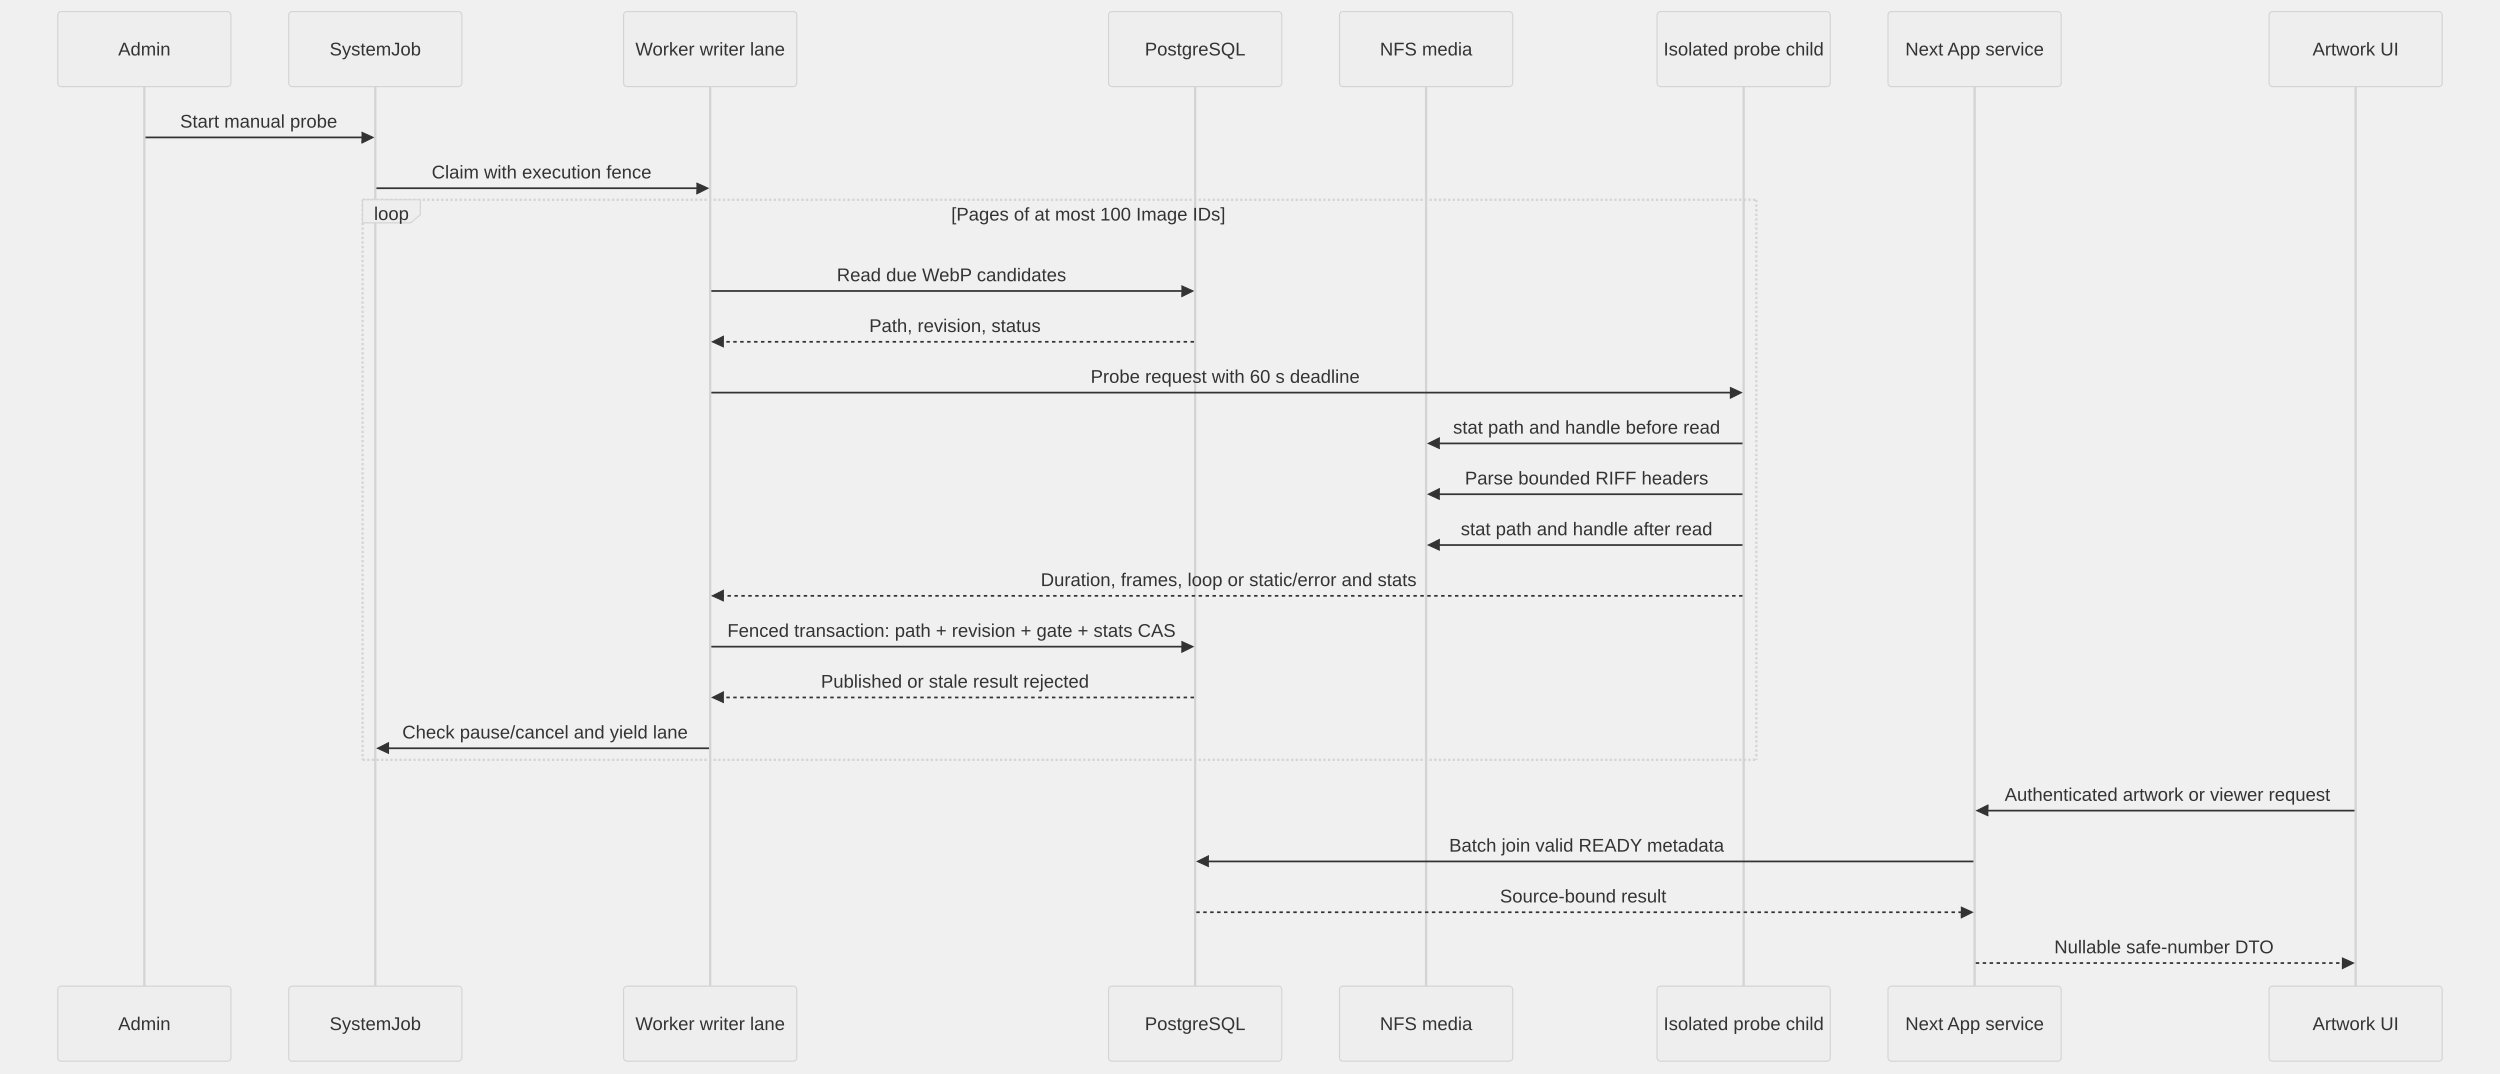
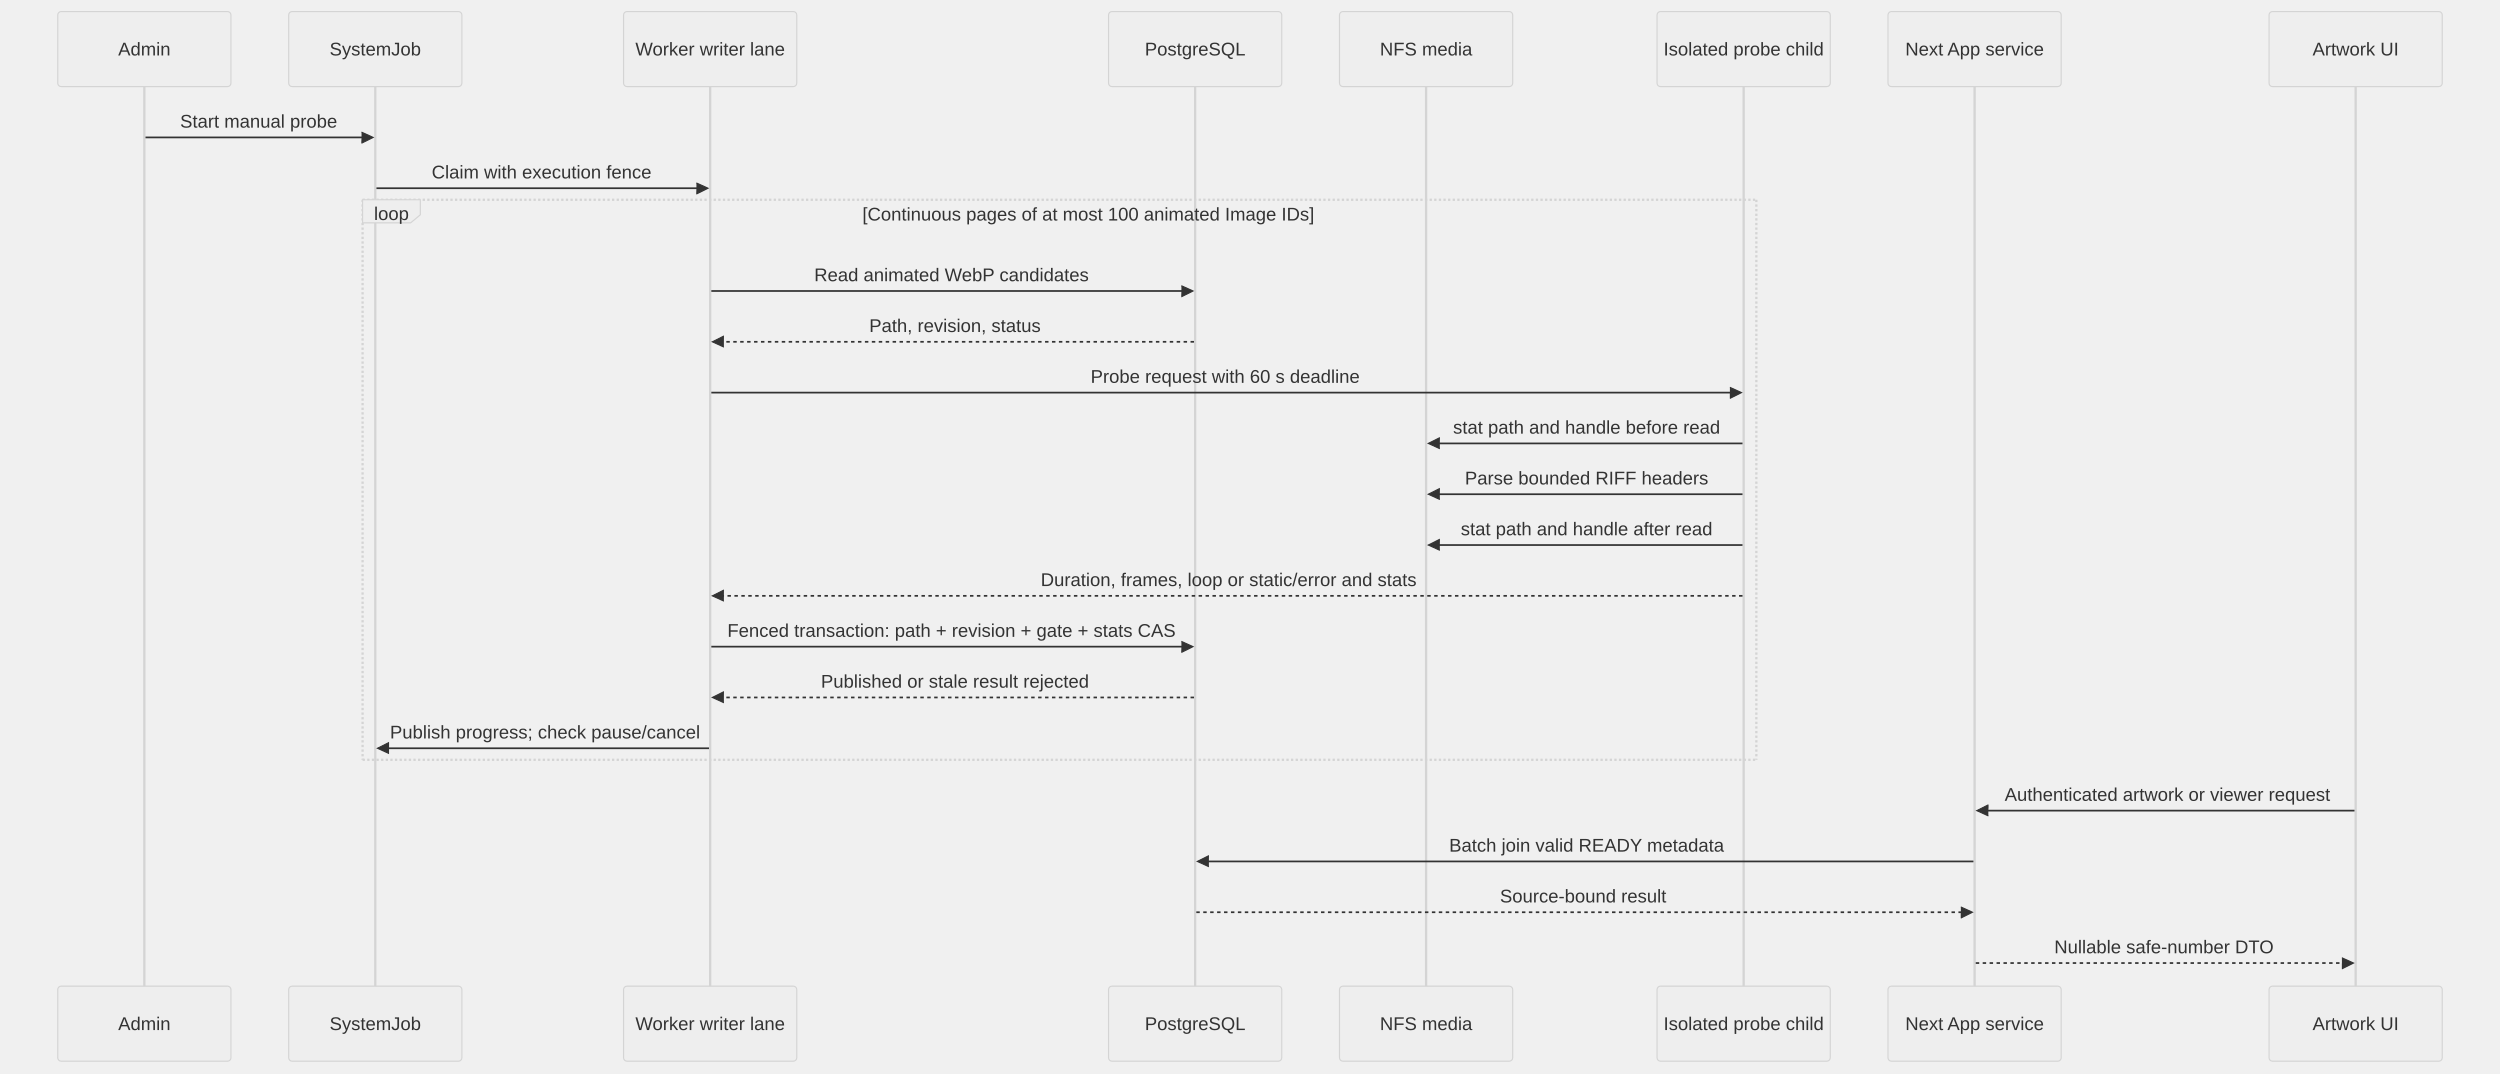
<svg xmlns="http://www.w3.org/2000/svg" id="animation_duration_sequence" width="100%" style="max-width: 2165px;" viewBox="-50 -10 2165 930" role="graphics-document document" aria-roledescription="sequence">
  <g>
    <rect x="1915" y="844" fill="#eaeaea" stroke="#666" width="150" height="65" name="UI" rx="3" ry="3" class="actor actor-bottom" />
    <text x="1990" y="876.5" dominant-baseline="central" alignment-baseline="central" class="actor actor-box" style="text-anchor: middle; font-size: 16px; font-weight: 400;">
      <tspan x="1990" dy="0">Artwork UI</tspan>
    </text>
  </g>
  <g>
    <rect x="1585" y="844" fill="#eaeaea" stroke="#666" width="150" height="65" name="App" rx="3" ry="3" class="actor actor-bottom" />
    <text x="1660" y="876.5" dominant-baseline="central" alignment-baseline="central" class="actor actor-box" style="text-anchor: middle; font-size: 16px; font-weight: 400;">
      <tspan x="1660" dy="0">Next App service</tspan>
    </text>
  </g>
  <g>
    <rect x="1385" y="844" fill="#eaeaea" stroke="#666" width="150" height="65" name="C" rx="3" ry="3" class="actor actor-bottom" />
    <text x="1460" y="876.5" dominant-baseline="central" alignment-baseline="central" class="actor actor-box" style="text-anchor: middle; font-size: 16px; font-weight: 400;">
      <tspan x="1460" dy="0">Isolated probe child</tspan>
    </text>
  </g>
  <g>
    <rect x="1110" y="844" fill="#eaeaea" stroke="#666" width="150" height="65" name="N" rx="3" ry="3" class="actor actor-bottom" />
    <text x="1185" y="876.5" dominant-baseline="central" alignment-baseline="central" class="actor actor-box" style="text-anchor: middle; font-size: 16px; font-weight: 400;">
      <tspan x="1185" dy="0">NFS media</tspan>
    </text>
  </g>
  <g>
    <rect x="910" y="844" fill="#eaeaea" stroke="#666" width="150" height="65" name="D" rx="3" ry="3" class="actor actor-bottom" />
    <text x="985" y="876.5" dominant-baseline="central" alignment-baseline="central" class="actor actor-box" style="text-anchor: middle; font-size: 16px; font-weight: 400;">
      <tspan x="985" dy="0">PostgreSQL</tspan>
    </text>
  </g>
  <g>
    <rect x="490" y="844" fill="#eaeaea" stroke="#666" width="150" height="65" name="W" rx="3" ry="3" class="actor actor-bottom" />
    <text x="565" y="876.5" dominant-baseline="central" alignment-baseline="central" class="actor actor-box" style="text-anchor: middle; font-size: 16px; font-weight: 400;">
      <tspan x="565" dy="0">Worker writer lane</tspan>
    </text>
  </g>
  <g>
    <rect x="200" y="844" fill="#eaeaea" stroke="#666" width="150" height="65" name="Q" rx="3" ry="3" class="actor actor-bottom" />
    <text x="275" y="876.5" dominant-baseline="central" alignment-baseline="central" class="actor actor-box" style="text-anchor: middle; font-size: 16px; font-weight: 400;">
      <tspan x="275" dy="0">SystemJob</tspan>
    </text>
  </g>
  <g>
    <rect x="0" y="844" fill="#eaeaea" stroke="#666" width="150" height="65" name="A" rx="3" ry="3" class="actor actor-bottom" />
    <text x="75" y="876.5" dominant-baseline="central" alignment-baseline="central" class="actor actor-box" style="text-anchor: middle; font-size: 16px; font-weight: 400;">
      <tspan x="75" dy="0">Admin</tspan>
    </text>
  </g>
  <g>
    <line id="actor7" x1="1990" y1="65" x2="1990" y2="844" class="actor-line 200" stroke-width="0.5px" stroke="#999" name="UI" />
    <g id="root-7">
      <rect x="1915" y="0" fill="#eaeaea" stroke="#666" width="150" height="65" name="UI" rx="3" ry="3" class="actor actor-top" />
      <text x="1990" y="32.5" dominant-baseline="central" alignment-baseline="central" class="actor actor-box" style="text-anchor: middle; font-size: 16px; font-weight: 400;">
        <tspan x="1990" dy="0">Artwork UI</tspan>
      </text>
    </g>
  </g>
  <g>
    <line id="actor6" x1="1660" y1="65" x2="1660" y2="844" class="actor-line 200" stroke-width="0.5px" stroke="#999" name="App" />
    <g id="root-6">
      <rect x="1585" y="0" fill="#eaeaea" stroke="#666" width="150" height="65" name="App" rx="3" ry="3" class="actor actor-top" />
      <text x="1660" y="32.5" dominant-baseline="central" alignment-baseline="central" class="actor actor-box" style="text-anchor: middle; font-size: 16px; font-weight: 400;">
        <tspan x="1660" dy="0">Next App service</tspan>
      </text>
    </g>
  </g>
  <g>
    <line id="actor5" x1="1460" y1="65" x2="1460" y2="844" class="actor-line 200" stroke-width="0.5px" stroke="#999" name="C" />
    <g id="root-5">
      <rect x="1385" y="0" fill="#eaeaea" stroke="#666" width="150" height="65" name="C" rx="3" ry="3" class="actor actor-top" />
      <text x="1460" y="32.5" dominant-baseline="central" alignment-baseline="central" class="actor actor-box" style="text-anchor: middle; font-size: 16px; font-weight: 400;">
        <tspan x="1460" dy="0">Isolated probe child</tspan>
      </text>
    </g>
  </g>
  <g>
    <line id="actor4" x1="1185" y1="65" x2="1185" y2="844" class="actor-line 200" stroke-width="0.5px" stroke="#999" name="N" />
    <g id="root-4">
      <rect x="1110" y="0" fill="#eaeaea" stroke="#666" width="150" height="65" name="N" rx="3" ry="3" class="actor actor-top" />
      <text x="1185" y="32.5" dominant-baseline="central" alignment-baseline="central" class="actor actor-box" style="text-anchor: middle; font-size: 16px; font-weight: 400;">
        <tspan x="1185" dy="0">NFS media</tspan>
      </text>
    </g>
  </g>
  <g>
    <line id="actor3" x1="985" y1="65" x2="985" y2="844" class="actor-line 200" stroke-width="0.5px" stroke="#999" name="D" />
    <g id="root-3">
      <rect x="910" y="0" fill="#eaeaea" stroke="#666" width="150" height="65" name="D" rx="3" ry="3" class="actor actor-top" />
      <text x="985" y="32.5" dominant-baseline="central" alignment-baseline="central" class="actor actor-box" style="text-anchor: middle; font-size: 16px; font-weight: 400;">
        <tspan x="985" dy="0">PostgreSQL</tspan>
      </text>
    </g>
  </g>
  <g>
    <line id="actor2" x1="565" y1="65" x2="565" y2="844" class="actor-line 200" stroke-width="0.5px" stroke="#999" name="W" />
    <g id="root-2">
      <rect x="490" y="0" fill="#eaeaea" stroke="#666" width="150" height="65" name="W" rx="3" ry="3" class="actor actor-top" />
      <text x="565" y="32.5" dominant-baseline="central" alignment-baseline="central" class="actor actor-box" style="text-anchor: middle; font-size: 16px; font-weight: 400;">
        <tspan x="565" dy="0">Worker writer lane</tspan>
      </text>
    </g>
  </g>
  <g>
    <line id="actor1" x1="275" y1="65" x2="275" y2="844" class="actor-line 200" stroke-width="0.5px" stroke="#999" name="Q" />
    <g id="root-1">
      <rect x="200" y="0" fill="#eaeaea" stroke="#666" width="150" height="65" name="Q" rx="3" ry="3" class="actor actor-top" />
      <text x="275" y="32.5" dominant-baseline="central" alignment-baseline="central" class="actor actor-box" style="text-anchor: middle; font-size: 16px; font-weight: 400;">
        <tspan x="275" dy="0">SystemJob</tspan>
      </text>
    </g>
  </g>
  <g>
    <line id="actor0" x1="75" y1="65" x2="75" y2="844" class="actor-line 200" stroke-width="0.5px" stroke="#999" name="A" />
    <g id="root-0">
      <rect x="0" y="0" fill="#eaeaea" stroke="#666" width="150" height="65" name="A" rx="3" ry="3" class="actor actor-top" />
      <text x="75" y="32.5" dominant-baseline="central" alignment-baseline="central" class="actor actor-box" style="text-anchor: middle; font-size: 16px; font-weight: 400;">
        <tspan x="75" dy="0">Admin</tspan>
      </text>
    </g>
  </g>
  <style>#animation_duration_sequence{font-family:"trebuchet ms",verdana,arial,sans-serif;font-size:16px;fill:#000000;}@keyframes edge-animation-frame{from{stroke-dashoffset:0;}}@keyframes dash{to{stroke-dashoffset:0;}}#animation_duration_sequence .edge-animation-slow{stroke-dasharray:9,5!important;stroke-dashoffset:900;animation:dash 50s linear infinite;stroke-linecap:round;}#animation_duration_sequence .edge-animation-fast{stroke-dasharray:9,5!important;stroke-dashoffset:900;animation:dash 20s linear infinite;stroke-linecap:round;}#animation_duration_sequence .error-icon{fill:#552222;}#animation_duration_sequence .error-text{fill:#552222;stroke:#552222;}#animation_duration_sequence .edge-thickness-normal{stroke-width:1px;}#animation_duration_sequence .edge-thickness-thick{stroke-width:3.5px;}#animation_duration_sequence .edge-pattern-solid{stroke-dasharray:0;}#animation_duration_sequence .edge-thickness-invisible{stroke-width:0;fill:none;}#animation_duration_sequence .edge-pattern-dashed{stroke-dasharray:3;}#animation_duration_sequence .edge-pattern-dotted{stroke-dasharray:2;}#animation_duration_sequence .marker{fill:#666;stroke:#666;}#animation_duration_sequence .marker.cross{stroke:#666;}#animation_duration_sequence svg{font-family:"trebuchet ms",verdana,arial,sans-serif;font-size:16px;}#animation_duration_sequence p{margin:0;}#animation_duration_sequence .actor{stroke:hsl(0, 0%, 83%);fill:#eee;}#animation_duration_sequence text.actor&gt;tspan{fill:#333;stroke:none;}#animation_duration_sequence .actor-line{stroke:hsl(0, 0%, 83%);}#animation_duration_sequence .innerArc{stroke-width:1.5;stroke-dasharray:none;}#animation_duration_sequence .messageLine0{stroke-width:1.5;stroke-dasharray:none;stroke:#333;}#animation_duration_sequence .messageLine1{stroke-width:1.5;stroke-dasharray:2,2;stroke:#333;}#animation_duration_sequence #arrowhead path{fill:#333;stroke:#333;}#animation_duration_sequence .sequenceNumber{fill:white;}#animation_duration_sequence #sequencenumber{fill:#333;}#animation_duration_sequence #crosshead path{fill:#333;stroke:#333;}#animation_duration_sequence .messageText{fill:#333;stroke:none;}#animation_duration_sequence .labelBox{stroke:hsl(0, 0%, 83%);fill:#eee;}#animation_duration_sequence .labelText,#animation_duration_sequence .labelText&gt;tspan{fill:#333;stroke:none;}#animation_duration_sequence .loopText,#animation_duration_sequence .loopText&gt;tspan{fill:#333;stroke:none;}#animation_duration_sequence .loopLine{stroke-width:2px;stroke-dasharray:2,2;stroke:hsl(0, 0%, 83%);fill:hsl(0, 0%, 83%);}#animation_duration_sequence .note{stroke:#999;fill:#666;}#animation_duration_sequence .noteText,#animation_duration_sequence .noteText&gt;tspan{fill:#fff;stroke:none;}#animation_duration_sequence .activation0{fill:#f4f4f4;stroke:#666;}#animation_duration_sequence .activation1{fill:#f4f4f4;stroke:#666;}#animation_duration_sequence .activation2{fill:#f4f4f4;stroke:#666;}#animation_duration_sequence .actorPopupMenu{position:absolute;}#animation_duration_sequence .actorPopupMenuPanel{position:absolute;fill:#eee;box-shadow:0px 8px 16px 0px rgba(0,0,0,0.2);filter:drop-shadow(3px 5px 2px rgb(0 0 0 / 0.4));}#animation_duration_sequence .actor-man line{stroke:hsl(0, 0%, 83%);fill:#eee;}#animation_duration_sequence .actor-man circle,#animation_duration_sequence line{stroke:hsl(0, 0%, 83%);fill:#eee;stroke-width:2px;}#animation_duration_sequence :root{--mermaid-font-family:"trebuchet ms",verdana,arial,sans-serif;}</style>
  <g />
  <defs>
    <symbol id="computer" width="24" height="24">
      <path transform="scale(.5)" d="M2 2v13h20v-13h-20zm18 11h-16v-9h16v9zm-10.228 6l.466-1h3.524l.467 1h-4.457zm14.228 3h-24l2-6h2.104l-1.33 4h18.45l-1.297-4h2.073l2 6zm-5-10h-14v-7h14v7z" />
    </symbol>
  </defs>
  <defs>
    <symbol id="database" fill-rule="evenodd" clip-rule="evenodd">
      <path transform="scale(.5)" d="M12.258.001l.256.004.255.005.253.008.251.01.249.012.247.015.246.016.242.019.241.02.239.023.236.024.233.027.231.028.229.031.225.032.223.034.22.036.217.038.214.04.211.041.208.043.205.045.201.046.198.048.194.05.191.051.187.053.183.054.18.056.175.057.172.059.168.06.163.061.16.063.155.064.15.066.074.033.073.033.071.034.07.034.069.035.068.035.067.035.066.035.064.036.064.036.062.036.06.036.06.037.058.037.058.037.055.038.055.038.053.038.052.038.051.039.05.039.048.039.047.039.045.04.044.04.043.04.041.04.04.041.039.041.037.041.036.041.034.041.033.042.032.042.03.042.029.042.027.042.026.043.024.043.023.043.021.043.02.043.018.044.017.043.015.044.013.044.012.044.011.045.009.044.007.045.006.045.004.045.002.045.001.045v17l-.001.045-.002.045-.004.045-.006.045-.007.045-.009.044-.011.045-.012.044-.013.044-.015.044-.017.043-.018.044-.02.043-.021.043-.023.043-.024.043-.026.043-.027.042-.029.042-.03.042-.032.042-.033.042-.034.041-.036.041-.037.041-.039.041-.04.041-.041.04-.043.04-.044.04-.045.04-.047.039-.048.039-.05.039-.051.039-.052.038-.053.038-.055.038-.055.038-.058.037-.058.037-.06.037-.06.036-.062.036-.064.036-.064.036-.066.035-.067.035-.068.035-.069.035-.07.034-.071.034-.073.033-.074.033-.15.066-.155.064-.16.063-.163.061-.168.06-.172.059-.175.057-.18.056-.183.054-.187.053-.191.051-.194.05-.198.048-.201.046-.205.045-.208.043-.211.041-.214.04-.217.038-.22.036-.223.034-.225.032-.229.031-.231.028-.233.027-.236.024-.239.023-.241.02-.242.019-.246.016-.247.015-.249.012-.251.01-.253.008-.255.005-.256.004-.258.001-.258-.001-.256-.004-.255-.005-.253-.008-.251-.01-.249-.012-.247-.015-.245-.016-.243-.019-.241-.02-.238-.023-.236-.024-.234-.027-.231-.028-.228-.031-.226-.032-.223-.034-.22-.036-.217-.038-.214-.04-.211-.041-.208-.043-.204-.045-.201-.046-.198-.048-.195-.05-.19-.051-.187-.053-.184-.054-.179-.056-.176-.057-.172-.059-.167-.06-.164-.061-.159-.063-.155-.064-.151-.066-.074-.033-.072-.033-.072-.034-.07-.034-.069-.035-.068-.035-.067-.035-.066-.035-.064-.036-.063-.036-.062-.036-.061-.036-.06-.037-.058-.037-.057-.037-.056-.038-.055-.038-.053-.038-.052-.038-.051-.039-.049-.039-.049-.039-.046-.039-.046-.04-.044-.04-.043-.04-.041-.04-.04-.041-.039-.041-.037-.041-.036-.041-.034-.041-.033-.042-.032-.042-.03-.042-.029-.042-.027-.042-.026-.043-.024-.043-.023-.043-.021-.043-.02-.043-.018-.044-.017-.043-.015-.044-.013-.044-.012-.044-.011-.045-.009-.044-.007-.045-.006-.045-.004-.045-.002-.045-.001-.045v-17l.001-.045.002-.045.004-.045.006-.045.007-.045.009-.044.011-.045.012-.044.013-.044.015-.044.017-.043.018-.044.02-.043.021-.043.023-.043.024-.043.026-.043.027-.042.029-.042.03-.042.032-.042.033-.042.034-.041.036-.041.037-.041.039-.041.04-.041.041-.04.043-.04.044-.04.046-.04.046-.039.049-.039.049-.039.051-.039.052-.038.053-.038.055-.038.056-.038.057-.037.058-.037.06-.037.061-.036.062-.036.063-.036.064-.036.066-.035.067-.035.068-.035.069-.035.07-.034.072-.034.072-.033.074-.033.151-.066.155-.064.159-.063.164-.061.167-.06.172-.059.176-.057.179-.056.184-.054.187-.053.19-.051.195-.05.198-.048.201-.046.204-.045.208-.043.211-.041.214-.04.217-.038.22-.036.223-.034.226-.032.228-.031.231-.028.234-.027.236-.024.238-.023.241-.02.243-.019.245-.016.247-.015.249-.012.251-.01.253-.008.255-.005.256-.004.258-.001.258.001zm-9.258 20.499v.01l.001.021.003.021.004.022.005.021.006.022.007.022.009.023.01.022.011.023.012.023.013.023.015.023.016.024.017.023.018.024.019.024.021.024.022.025.023.024.024.025.052.049.056.05.061.051.066.051.07.051.075.051.079.052.084.052.088.052.092.052.097.052.102.051.105.052.11.052.114.051.119.051.123.051.127.05.131.05.135.05.139.048.144.049.147.047.152.047.155.047.16.045.163.045.167.043.171.043.176.041.178.041.183.039.187.039.19.037.194.035.197.035.202.033.204.031.209.03.212.029.216.027.219.025.222.024.226.021.23.02.233.018.236.016.24.015.243.012.246.01.249.008.253.005.256.004.259.001.26-.001.257-.004.254-.005.25-.008.247-.011.244-.012.241-.014.237-.016.233-.018.231-.021.226-.021.224-.024.22-.026.216-.027.212-.028.21-.031.205-.031.202-.034.198-.034.194-.036.191-.037.187-.039.183-.04.179-.04.175-.042.172-.043.168-.044.163-.045.16-.046.155-.046.152-.047.148-.048.143-.049.139-.049.136-.05.131-.05.126-.05.123-.051.118-.052.114-.051.11-.052.106-.052.101-.052.096-.052.092-.052.088-.053.083-.051.079-.052.074-.052.07-.051.065-.051.06-.051.056-.05.051-.05.023-.024.023-.025.021-.024.02-.024.019-.024.018-.024.017-.024.015-.023.014-.024.013-.023.012-.023.01-.023.01-.022.008-.022.006-.022.006-.022.004-.022.004-.021.001-.021.001-.021v-4.127l-.077.055-.08.053-.083.054-.085.053-.087.052-.09.052-.093.051-.095.05-.097.05-.1.049-.102.049-.105.048-.106.047-.109.047-.111.046-.114.045-.115.045-.118.044-.12.043-.122.042-.124.042-.126.041-.128.04-.13.04-.132.038-.134.038-.135.037-.138.037-.139.035-.142.035-.143.034-.144.033-.147.032-.148.031-.15.03-.151.03-.153.029-.154.027-.156.027-.158.026-.159.025-.161.024-.162.023-.163.022-.165.021-.166.02-.167.019-.169.018-.169.017-.171.016-.173.015-.173.014-.175.013-.175.012-.177.011-.178.01-.179.008-.179.008-.181.006-.182.005-.182.004-.184.003-.184.002h-.37l-.184-.002-.184-.003-.182-.004-.182-.005-.181-.006-.179-.008-.179-.008-.178-.01-.176-.011-.176-.012-.175-.013-.173-.014-.172-.015-.171-.016-.17-.017-.169-.018-.167-.019-.166-.02-.165-.021-.163-.022-.162-.023-.161-.024-.159-.025-.157-.026-.156-.027-.155-.027-.153-.029-.151-.03-.15-.03-.148-.031-.146-.032-.145-.033-.143-.034-.141-.035-.14-.035-.137-.037-.136-.037-.134-.038-.132-.038-.13-.04-.128-.04-.126-.041-.124-.042-.122-.042-.12-.044-.117-.043-.116-.045-.113-.045-.112-.046-.109-.047-.106-.047-.105-.048-.102-.049-.1-.049-.097-.05-.095-.05-.093-.052-.09-.051-.087-.052-.085-.053-.083-.054-.08-.054-.077-.054v4.127zm0-5.654v.011l.001.021.003.021.004.021.005.022.006.022.007.022.009.022.01.022.011.023.012.023.013.023.015.024.016.023.017.024.018.024.019.024.021.024.022.024.023.025.024.024.052.05.056.05.061.05.066.051.07.051.075.052.079.051.084.052.088.052.092.052.097.052.102.052.105.052.11.051.114.051.119.052.123.05.127.051.131.05.135.049.139.049.144.048.147.048.152.047.155.046.16.045.163.045.167.044.171.042.176.042.178.04.183.04.187.038.19.037.194.036.197.034.202.033.204.032.209.03.212.028.216.027.219.025.222.024.226.022.23.02.233.018.236.016.24.014.243.012.246.01.249.008.253.006.256.003.259.001.26-.001.257-.003.254-.006.25-.008.247-.01.244-.012.241-.015.237-.016.233-.018.231-.02.226-.022.224-.024.22-.025.216-.027.212-.029.21-.03.205-.032.202-.033.198-.035.194-.036.191-.037.187-.039.183-.039.179-.041.175-.042.172-.043.168-.044.163-.045.16-.045.155-.047.152-.047.148-.048.143-.048.139-.05.136-.049.131-.05.126-.051.123-.051.118-.051.114-.052.11-.052.106-.052.101-.052.096-.052.092-.052.088-.052.083-.052.079-.052.074-.051.07-.052.065-.051.06-.05.056-.051.051-.049.023-.025.023-.024.021-.025.02-.024.019-.024.018-.024.017-.024.015-.023.014-.023.013-.024.012-.022.01-.023.01-.023.008-.022.006-.022.006-.022.004-.021.004-.022.001-.021.001-.021v-4.139l-.077.054-.08.054-.083.054-.085.052-.087.053-.09.051-.093.051-.095.051-.097.05-.1.049-.102.049-.105.048-.106.047-.109.047-.111.046-.114.045-.115.044-.118.044-.12.044-.122.042-.124.042-.126.041-.128.04-.13.039-.132.039-.134.038-.135.037-.138.036-.139.036-.142.035-.143.033-.144.033-.147.033-.148.031-.15.03-.151.03-.153.028-.154.028-.156.027-.158.026-.159.025-.161.024-.162.023-.163.022-.165.021-.166.02-.167.019-.169.018-.169.017-.171.016-.173.015-.173.014-.175.013-.175.012-.177.011-.178.009-.179.009-.179.007-.181.007-.182.005-.182.004-.184.003-.184.002h-.37l-.184-.002-.184-.003-.182-.004-.182-.005-.181-.007-.179-.007-.179-.009-.178-.009-.176-.011-.176-.012-.175-.013-.173-.014-.172-.015-.171-.016-.17-.017-.169-.018-.167-.019-.166-.02-.165-.021-.163-.022-.162-.023-.161-.024-.159-.025-.157-.026-.156-.027-.155-.028-.153-.028-.151-.03-.15-.03-.148-.031-.146-.033-.145-.033-.143-.033-.141-.035-.14-.036-.137-.036-.136-.037-.134-.038-.132-.039-.13-.039-.128-.04-.126-.041-.124-.042-.122-.043-.12-.043-.117-.044-.116-.044-.113-.046-.112-.046-.109-.046-.106-.047-.105-.048-.102-.049-.1-.049-.097-.05-.095-.051-.093-.051-.09-.051-.087-.053-.085-.052-.083-.054-.08-.054-.077-.054v4.139zm0-5.666v.011l.001.02.003.022.004.021.005.022.006.021.007.022.009.023.01.022.011.023.012.023.013.023.015.023.016.024.017.024.018.023.019.024.021.025.022.024.023.024.024.025.052.05.056.05.061.05.066.051.07.051.075.052.079.051.084.052.088.052.092.052.097.052.102.052.105.051.11.052.114.051.119.051.123.051.127.05.131.05.135.05.139.049.144.048.147.048.152.047.155.046.16.045.163.045.167.043.171.043.176.042.178.04.183.04.187.038.19.037.194.036.197.034.202.033.204.032.209.03.212.028.216.027.219.025.222.024.226.021.23.02.233.018.236.017.24.014.243.012.246.01.249.008.253.006.256.003.259.001.26-.001.257-.003.254-.006.25-.008.247-.01.244-.013.241-.014.237-.016.233-.018.231-.02.226-.022.224-.024.22-.025.216-.027.212-.029.21-.03.205-.032.202-.033.198-.035.194-.036.191-.037.187-.039.183-.039.179-.041.175-.042.172-.043.168-.044.163-.045.16-.045.155-.047.152-.047.148-.048.143-.049.139-.049.136-.049.131-.051.126-.05.123-.051.118-.052.114-.051.11-.052.106-.052.101-.052.096-.052.092-.052.088-.052.083-.052.079-.052.074-.052.07-.051.065-.051.06-.051.056-.05.051-.049.023-.025.023-.025.021-.024.02-.024.019-.024.018-.024.017-.024.015-.023.014-.024.013-.023.012-.023.01-.022.01-.023.008-.022.006-.022.006-.022.004-.022.004-.021.001-.021.001-.021v-4.153l-.077.054-.08.054-.083.053-.085.053-.087.053-.09.051-.093.051-.095.051-.097.05-.1.049-.102.048-.105.048-.106.048-.109.046-.111.046-.114.046-.115.044-.118.044-.12.043-.122.043-.124.042-.126.041-.128.04-.13.039-.132.039-.134.038-.135.037-.138.036-.139.036-.142.034-.143.034-.144.033-.147.032-.148.032-.15.03-.151.03-.153.028-.154.028-.156.027-.158.026-.159.024-.161.024-.162.023-.163.023-.165.021-.166.02-.167.019-.169.018-.169.017-.171.016-.173.015-.173.014-.175.013-.175.012-.177.01-.178.01-.179.009-.179.007-.181.006-.182.006-.182.004-.184.003-.184.001-.185.001-.185-.001-.184-.001-.184-.003-.182-.004-.182-.006-.181-.006-.179-.007-.179-.009-.178-.01-.176-.01-.176-.012-.175-.013-.173-.014-.172-.015-.171-.016-.17-.017-.169-.018-.167-.019-.166-.02-.165-.021-.163-.023-.162-.023-.161-.024-.159-.024-.157-.026-.156-.027-.155-.028-.153-.028-.151-.03-.15-.03-.148-.032-.146-.032-.145-.033-.143-.034-.141-.034-.14-.036-.137-.036-.136-.037-.134-.038-.132-.039-.13-.039-.128-.041-.126-.041-.124-.041-.122-.043-.12-.043-.117-.044-.116-.044-.113-.046-.112-.046-.109-.046-.106-.048-.105-.048-.102-.048-.1-.05-.097-.049-.095-.051-.093-.051-.09-.052-.087-.052-.085-.053-.083-.053-.08-.054-.077-.054v4.153zm8.74-8.179l-.257.004-.254.005-.25.008-.247.011-.244.012-.241.014-.237.016-.233.018-.231.021-.226.022-.224.023-.22.026-.216.027-.212.028-.21.031-.205.032-.202.033-.198.034-.194.036-.191.038-.187.038-.183.04-.179.041-.175.042-.172.043-.168.043-.163.045-.16.046-.155.046-.152.048-.148.048-.143.048-.139.049-.136.05-.131.05-.126.051-.123.051-.118.051-.114.052-.11.052-.106.052-.101.052-.096.052-.092.052-.088.052-.083.052-.079.052-.074.051-.07.052-.065.051-.06.05-.056.05-.051.05-.023.025-.023.024-.021.024-.02.025-.019.024-.018.024-.017.023-.015.024-.014.023-.013.023-.012.023-.01.023-.01.022-.008.022-.006.023-.006.021-.004.022-.004.021-.001.021-.001.021.001.021.001.021.004.021.004.022.006.021.006.023.008.022.01.022.01.023.012.023.013.023.014.023.015.024.017.023.018.024.019.024.02.025.021.024.023.024.023.025.051.05.056.05.06.05.065.051.07.052.074.051.079.052.083.052.088.052.092.052.096.052.101.052.106.052.11.052.114.052.118.051.123.051.126.051.131.05.136.05.139.049.143.048.148.048.152.048.155.046.16.046.163.045.168.043.172.043.175.042.179.041.183.04.187.038.191.038.194.036.198.034.202.033.205.032.21.031.212.028.216.027.22.026.224.023.226.022.231.021.233.018.237.016.241.014.244.012.247.011.25.008.254.005.257.004.26.001.26-.001.257-.004.254-.005.25-.008.247-.011.244-.012.241-.014.237-.016.233-.018.231-.021.226-.022.224-.023.22-.026.216-.027.212-.028.21-.031.205-.032.202-.033.198-.034.194-.036.191-.038.187-.038.183-.04.179-.041.175-.042.172-.043.168-.043.163-.045.16-.046.155-.046.152-.048.148-.048.143-.048.139-.049.136-.05.131-.05.126-.051.123-.051.118-.051.114-.052.11-.052.106-.052.101-.052.096-.052.092-.052.088-.052.083-.052.079-.052.074-.051.07-.052.065-.051.06-.05.056-.05.051-.05.023-.025.023-.024.021-.024.02-.025.019-.024.018-.024.017-.023.015-.024.014-.023.013-.023.012-.023.01-.023.01-.022.008-.022.006-.023.006-.021.004-.022.004-.021.001-.021.001-.021-.001-.021-.001-.021-.004-.021-.004-.022-.006-.021-.006-.023-.008-.022-.01-.022-.01-.023-.012-.023-.013-.023-.014-.023-.015-.024-.017-.023-.018-.024-.019-.024-.02-.025-.021-.024-.023-.024-.023-.025-.051-.05-.056-.05-.06-.05-.065-.051-.07-.052-.074-.051-.079-.052-.083-.052-.088-.052-.092-.052-.096-.052-.101-.052-.106-.052-.11-.052-.114-.052-.118-.051-.123-.051-.126-.051-.131-.05-.136-.05-.139-.049-.143-.048-.148-.048-.152-.048-.155-.046-.16-.046-.163-.045-.168-.043-.172-.043-.175-.042-.179-.041-.183-.04-.187-.038-.191-.038-.194-.036-.198-.034-.202-.033-.205-.032-.21-.031-.212-.028-.216-.027-.22-.026-.224-.023-.226-.022-.231-.021-.233-.018-.237-.016-.241-.014-.244-.012-.247-.011-.25-.008-.254-.005-.257-.004-.26-.001-.26.001z" />
    </symbol>
  </defs>
  <defs>
    <symbol id="clock" width="24" height="24">
      <path transform="scale(.5)" d="M12 2c5.514 0 10 4.486 10 10s-4.486 10-10 10-10-4.486-10-10 4.486-10 10-10zm0-2c-6.627 0-12 5.373-12 12s5.373 12 12 12 12-5.373 12-12-5.373-12-12-12zm5.848 12.459c.202.038.202.333.001.372-1.907.361-6.045 1.111-6.547 1.111-.719 0-1.301-.582-1.301-1.301 0-.512.77-5.447 1.125-7.445.034-.192.312-.181.343.014l.985 6.238 5.394 1.011z" />
    </symbol>
  </defs>
  <defs>
    <marker id="arrowhead" refX="7.9" refY="5" markerUnits="userSpaceOnUse" markerWidth="12" markerHeight="12" orient="auto-start-reverse">
      <path d="M -1 0 L 10 5 L 0 10 z" />
    </marker>
  </defs>
  <defs>
    <marker id="crosshead" markerWidth="15" markerHeight="8" orient="auto" refX="4" refY="4.5">
      <path fill="none" stroke="#000000" stroke-width="1pt" d="M 1,2 L 6,7 M 6,2 L 1,7" style="stroke-dasharray: 0, 0;" />
    </marker>
  </defs>
  <defs>
    <marker id="filled-head" refX="15.5" refY="7" markerWidth="20" markerHeight="28" orient="auto">
      <path d="M 18,7 L9,13 L14,7 L9,1 Z" />
    </marker>
  </defs>
  <defs>
    <marker id="sequencenumber" refX="15" refY="15" markerWidth="60" markerHeight="40" orient="auto">
      <circle cx="15" cy="15" r="6" />
    </marker>
  </defs>
  <g>
    <line x1="264" y1="163" x2="1471" y2="163" class="loopLine" />
    <line x1="1471" y1="163" x2="1471" y2="648" class="loopLine" />
    <line x1="264" y1="648" x2="1471" y2="648" class="loopLine" />
    <line x1="264" y1="163" x2="264" y2="648" class="loopLine" />
    <polygon points="264,163 314,163 314,176 305.6,183 264,183" class="labelBox" />
    <text x="289" y="176" text-anchor="middle" dominant-baseline="middle" alignment-baseline="middle" class="labelText" style="font-size: 16px; font-weight: 400;">loop</text>
    <text x="892.5" y="181" text-anchor="middle" class="loopText" style="font-size: 16px; font-weight: 400;">
-       <tspan x="892.5">[Pages of at most 100 Image IDs]</tspan>
+       <tspan x="892.5">[Continuous pages of at most 100 animated Image IDs]</tspan>
    </text>
  </g>
  <text x="174" y="80" text-anchor="middle" dominant-baseline="middle" alignment-baseline="middle" class="messageText" dy="1em" style="font-size: 16px; font-weight: 400;">Start manual probe</text>
  <line x1="76" y1="109" x2="271" y2="109" class="messageLine0" stroke-width="2" stroke="none" marker-end="url(#arrowhead)" style="fill: none;" />
  <text x="419" y="124" text-anchor="middle" dominant-baseline="middle" alignment-baseline="middle" class="messageText" dy="1em" style="font-size: 16px; font-weight: 400;">Claim with execution fence</text>
  <line x1="276" y1="153" x2="561" y2="153" class="messageLine0" stroke-width="2" stroke="none" marker-end="url(#arrowhead)" style="fill: none;" />
-   <text x="774" y="213" text-anchor="middle" dominant-baseline="middle" alignment-baseline="middle" class="messageText" dy="1em" style="font-size: 16px; font-weight: 400;">Read due WebP candidates</text>
+   <text x="774" y="213" text-anchor="middle" dominant-baseline="middle" alignment-baseline="middle" class="messageText" dy="1em" style="font-size: 16px; font-weight: 400;">Read animated WebP candidates</text>
  <line x1="566" y1="242" x2="981" y2="242" class="messageLine0" stroke-width="2" stroke="none" marker-end="url(#arrowhead)" style="fill: none;" />
  <text x="777" y="257" text-anchor="middle" dominant-baseline="middle" alignment-baseline="middle" class="messageText" dy="1em" style="font-size: 16px; font-weight: 400;">Path, revision, status</text>
  <line x1="984" y1="286" x2="569" y2="286" class="messageLine1" stroke-width="2" stroke="none" marker-end="url(#arrowhead)" style="stroke-dasharray: 3, 3; fill: none;" />
  <text x="1011" y="301" text-anchor="middle" dominant-baseline="middle" alignment-baseline="middle" class="messageText" dy="1em" style="font-size: 16px; font-weight: 400;">Probe request with 60 s deadline</text>
  <line x1="566" y1="330" x2="1456" y2="330" class="messageLine0" stroke-width="2" stroke="none" marker-end="url(#arrowhead)" style="fill: none;" />
  <text x="1324" y="345" text-anchor="middle" dominant-baseline="middle" alignment-baseline="middle" class="messageText" dy="1em" style="font-size: 16px; font-weight: 400;">stat path and handle before read</text>
  <line x1="1459" y1="374" x2="1189" y2="374" class="messageLine0" stroke-width="2" stroke="none" marker-end="url(#arrowhead)" style="fill: none;" />
  <text x="1324" y="389" text-anchor="middle" dominant-baseline="middle" alignment-baseline="middle" class="messageText" dy="1em" style="font-size: 16px; font-weight: 400;">Parse bounded RIFF headers</text>
  <line x1="1459" y1="418" x2="1189" y2="418" class="messageLine0" stroke-width="2" stroke="none" marker-end="url(#arrowhead)" style="fill: none;" />
  <text x="1324" y="433" text-anchor="middle" dominant-baseline="middle" alignment-baseline="middle" class="messageText" dy="1em" style="font-size: 16px; font-weight: 400;">stat path and handle after read</text>
  <line x1="1459" y1="462" x2="1189" y2="462" class="messageLine0" stroke-width="2" stroke="none" marker-end="url(#arrowhead)" style="fill: none;" />
  <text x="1014" y="477" text-anchor="middle" dominant-baseline="middle" alignment-baseline="middle" class="messageText" dy="1em" style="font-size: 16px; font-weight: 400;">Duration, frames, loop or static/error and stats</text>
  <line x1="1459" y1="506" x2="569" y2="506" class="messageLine1" stroke-width="2" stroke="none" marker-end="url(#arrowhead)" style="stroke-dasharray: 3, 3; fill: none;" />
  <text x="774" y="521" text-anchor="middle" dominant-baseline="middle" alignment-baseline="middle" class="messageText" dy="1em" style="font-size: 16px; font-weight: 400;">Fenced transaction: path + revision + gate + stats CAS</text>
  <line x1="566" y1="550" x2="981" y2="550" class="messageLine0" stroke-width="2" stroke="none" marker-end="url(#arrowhead)" style="fill: none;" />
  <text x="777" y="565" text-anchor="middle" dominant-baseline="middle" alignment-baseline="middle" class="messageText" dy="1em" style="font-size: 16px; font-weight: 400;">Published or stale result rejected</text>
  <line x1="984" y1="594" x2="569" y2="594" class="messageLine1" stroke-width="2" stroke="none" marker-end="url(#arrowhead)" style="stroke-dasharray: 3, 3; fill: none;" />
-   <text x="422" y="609" text-anchor="middle" dominant-baseline="middle" alignment-baseline="middle" class="messageText" dy="1em" style="font-size: 16px; font-weight: 400;">Check pause/cancel and yield lane</text>
+   <text x="422" y="609" text-anchor="middle" dominant-baseline="middle" alignment-baseline="middle" class="messageText" dy="1em" style="font-size: 16px; font-weight: 400;">Publish progress; check pause/cancel</text>
  <line x1="564" y1="638" x2="279" y2="638" class="messageLine0" stroke-width="2" stroke="none" marker-end="url(#arrowhead)" style="fill: none;" />
  <text x="1827" y="663" text-anchor="middle" dominant-baseline="middle" alignment-baseline="middle" class="messageText" dy="1em" style="font-size: 16px; font-weight: 400;">Authenticated artwork or viewer request</text>
  <line x1="1989" y1="692" x2="1664" y2="692" class="messageLine0" stroke-width="2" stroke="none" marker-end="url(#arrowhead)" style="fill: none;" />
  <text x="1324" y="707" text-anchor="middle" dominant-baseline="middle" alignment-baseline="middle" class="messageText" dy="1em" style="font-size: 16px; font-weight: 400;">Batch join valid READY metadata</text>
  <line x1="1659" y1="736" x2="989" y2="736" class="messageLine0" stroke-width="2" stroke="none" marker-end="url(#arrowhead)" style="fill: none;" />
  <text x="1321" y="751" text-anchor="middle" dominant-baseline="middle" alignment-baseline="middle" class="messageText" dy="1em" style="font-size: 16px; font-weight: 400;">Source-bound result</text>
  <line x1="986" y1="780" x2="1656" y2="780" class="messageLine1" stroke-width="2" stroke="none" marker-end="url(#arrowhead)" style="stroke-dasharray: 3, 3; fill: none;" />
  <text x="1824" y="795" text-anchor="middle" dominant-baseline="middle" alignment-baseline="middle" class="messageText" dy="1em" style="font-size: 16px; font-weight: 400;">Nullable safe-number DTO</text>
  <line x1="1661" y1="824" x2="1986" y2="824" class="messageLine1" stroke-width="2" stroke="none" marker-end="url(#arrowhead)" style="stroke-dasharray: 3, 3; fill: none;" />
</svg>
